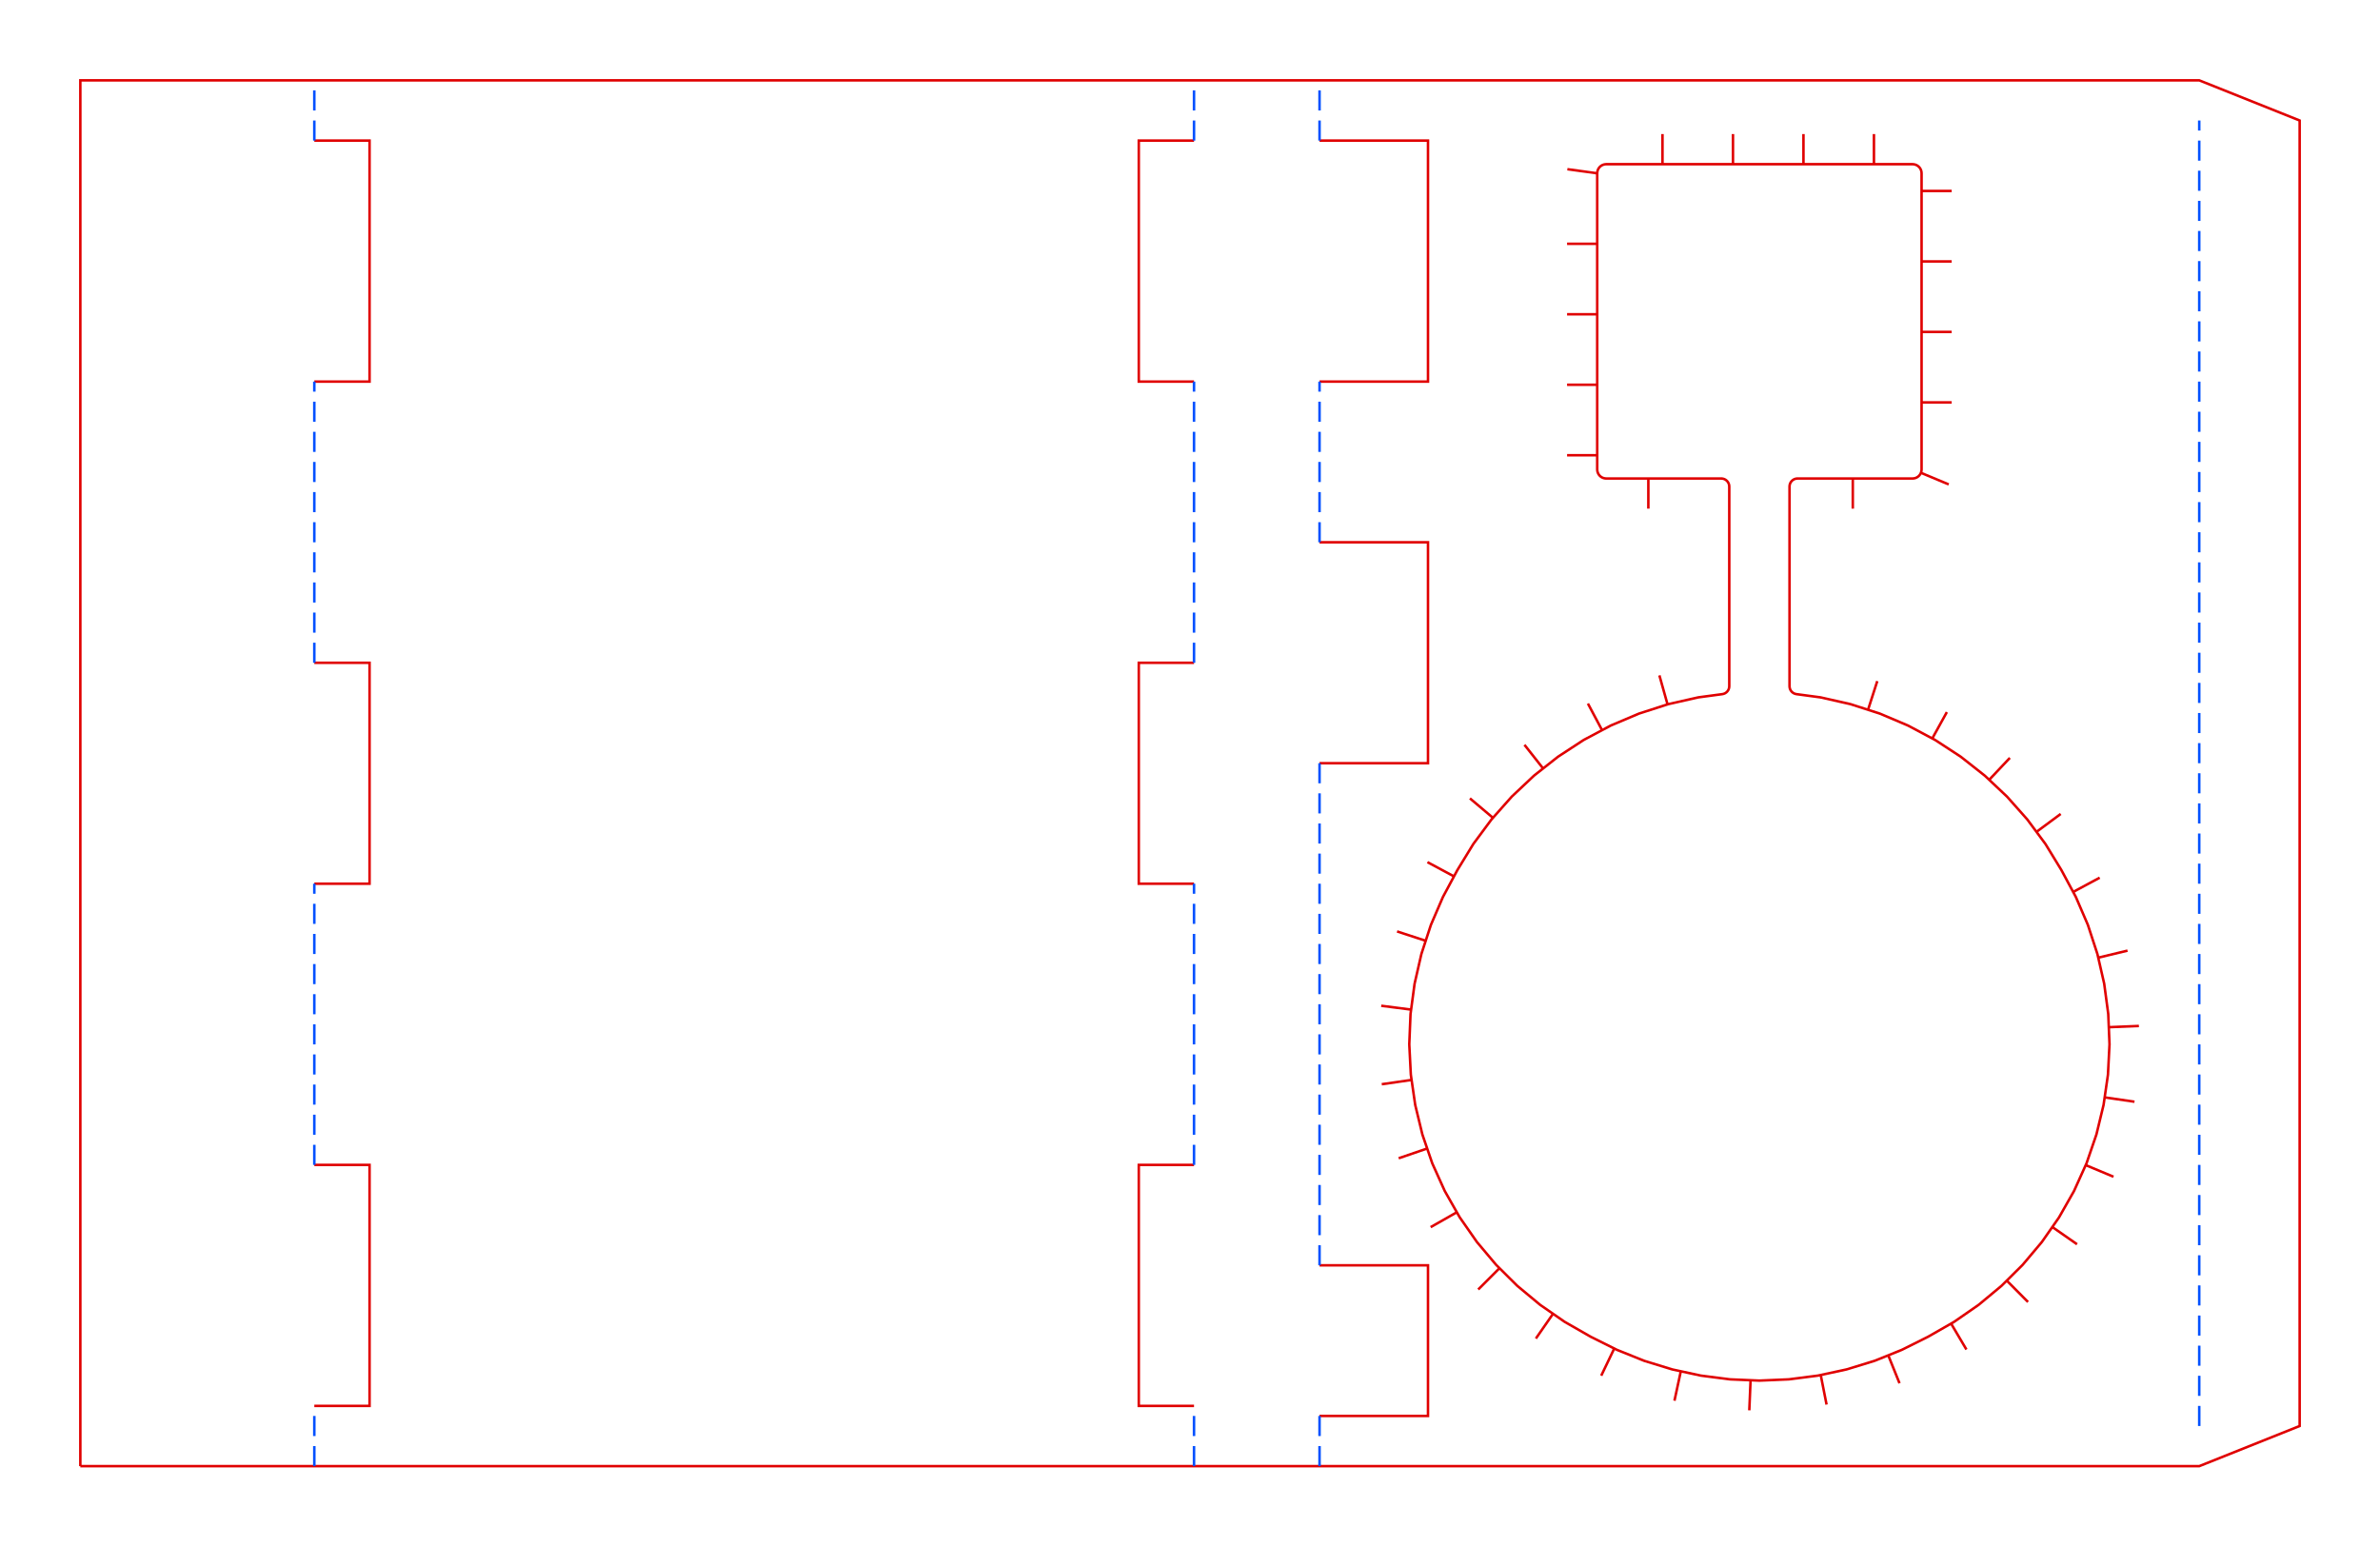
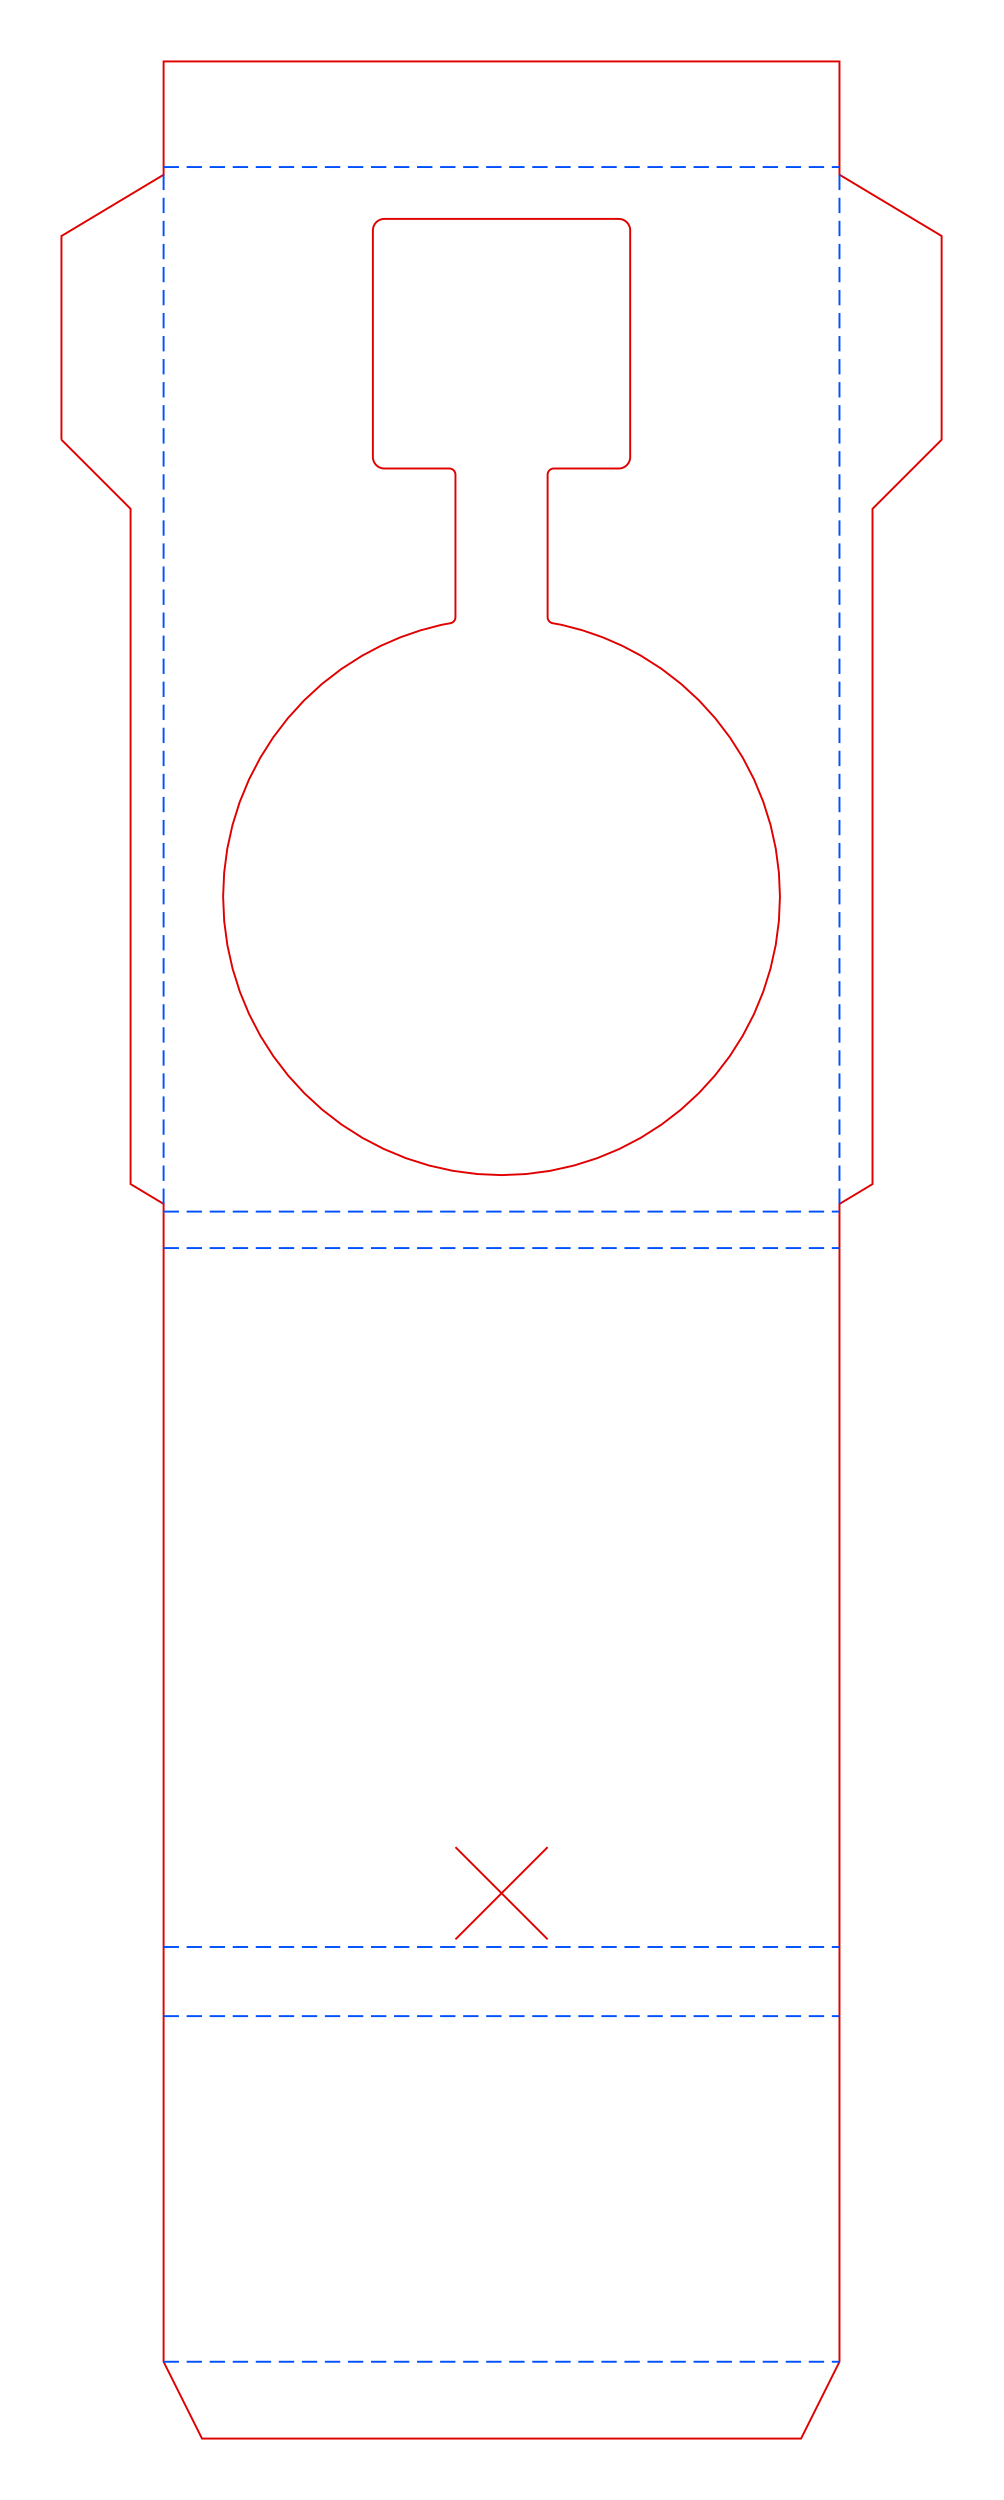
- <svg xmlns="http://www.w3.org/2000/svg" width="237.00mm" height="154.00mm" viewBox="0 0 237.00 154.00">
+ <svg xmlns="http://www.w3.org/2000/svg" width="130.60mm" height="325.50mm" viewBox="0 0 130.60 325.50">
  <g id="SCHNEIDEN" fill="none" stroke="#e00000" stroke-width="0.25">
-     <path d="M8.000,146.000 L8.000,8.000 L219.000,8.000 L229.000,12.000 L229.000,142.000 L219.000,146.000 L8.000,146.000" />
-     <path d="M140.338,104.038 L140.337,103.964 L140.459,101.002 L140.466,100.928 L140.860,97.991 L140.873,97.918 L141.535,95.027 L141.555,94.957 L142.477,92.139 L142.502,92.071 L143.677,89.345 L143.707,89.283 L145.117,86.658 L145.140,86.619 L146.695,84.075 L146.734,84.016 L148.503,81.628 L148.548,81.573 L150.521,79.350 L150.570,79.299 L152.733,77.260 L152.787,77.214 L155.122,75.375 L155.180,75.333 L157.668,73.708 L157.729,73.672 L160.366,72.267 L160.431,72.236 L163.181,71.071 L163.248,71.046 L166.093,70.130 L166.162,70.111 L169.076,69.452 L169.146,69.439 L171.487,69.125 L171.582,69.107 L171.655,69.086 L171.727,69.059 L171.795,69.024 L171.859,68.983 L171.920,68.936 L171.976,68.884 L172.026,68.826 L172.071,68.764 L172.109,68.698 L172.141,68.628 L172.166,68.556 L172.184,68.481 L172.195,68.406 L172.200,68.310 L172.200,48.469 L172.195,48.371 L172.184,48.294 L172.165,48.218 L172.138,48.144 L172.105,48.073 L172.064,48.006 L172.018,47.943 L171.965,47.885 L171.907,47.832 L171.844,47.785 L171.777,47.745 L171.706,47.711 L171.632,47.685 L171.556,47.666 L171.478,47.654 L171.380,47.650 L159.982,47.650 L159.937,47.648 L159.894,47.646 L159.805,47.636 L159.794,47.634 L159.706,47.614 L159.695,47.611 L159.611,47.581 L159.600,47.577 L159.520,47.538 L159.511,47.533 L159.434,47.485 L159.426,47.479 L159.355,47.423 L159.347,47.416 L159.284,47.352 L159.276,47.344 L159.221,47.274 L159.214,47.264 L159.166,47.189 L159.161,47.179 L159.122,47.098 L159.118,47.088 L159.088,47.003 L159.085,46.992 L159.065,46.905 L159.064,46.894 L159.054,46.805 L159.051,46.762 L159.050,46.718 L159.050,17.282 L159.051,17.237 L159.054,17.194 L159.064,17.105 L159.066,17.094 L159.086,17.006 L159.089,16.996 L159.118,16.911 L159.122,16.901 L159.161,16.820 L159.167,16.810 L159.214,16.735 L159.221,16.726 L159.277,16.655 L159.284,16.647 L159.347,16.584 L159.356,16.576 L159.426,16.521 L159.435,16.514 L159.511,16.466 L159.520,16.461 L159.602,16.422 L159.612,16.418 L159.696,16.389 L159.707,16.385 L159.794,16.366 L159.805,16.364 L159.894,16.354 L159.937,16.351 L159.982,16.350 L190.418,16.350 L190.463,16.351 L190.506,16.354 L190.595,16.364 L190.606,16.366 L190.694,16.386 L190.704,16.389 L190.789,16.418 L190.799,16.422 L190.880,16.462 L190.889,16.467 L190.966,16.515 L190.975,16.521 L191.044,16.577 L191.053,16.584 L191.116,16.648 L191.123,16.656 L191.180,16.726 L191.186,16.735 L191.233,16.811 L191.239,16.821 L191.278,16.902 L191.282,16.912 L191.312,16.996 L191.315,17.007 L191.335,17.095 L191.336,17.105 L191.346,17.194 L191.349,17.238 L191.350,17.282 L191.350,46.718 L191.349,46.763 L191.346,46.805 L191.336,46.895 L191.334,46.906 L191.315,46.993 L191.311,47.004 L191.282,47.089 L191.278,47.098 L191.238,47.180 L191.233,47.189 L191.186,47.265 L191.179,47.274 L191.123,47.344 L191.116,47.353 L191.052,47.416 L191.044,47.423 L190.974,47.480 L190.966,47.485 L190.888,47.534 L190.879,47.539 L190.799,47.577 L190.788,47.582 L190.704,47.611 L190.693,47.614 L190.606,47.634 L190.595,47.636 L190.506,47.646 L190.463,47.648 L190.418,47.650 L179.020,47.650 L178.922,47.654 L178.844,47.666 L178.768,47.685 L178.694,47.711 L178.623,47.745 L178.556,47.785 L178.493,47.832 L178.435,47.885 L178.382,47.943 L178.336,48.006 L178.295,48.073 L178.262,48.144 L178.235,48.218 L178.216,48.294 L178.205,48.371 L178.200,48.469 L178.200,68.310 L178.205,68.406 L178.216,68.481 L178.234,68.556 L178.259,68.628 L178.291,68.698 L178.329,68.764 L178.374,68.826 L178.424,68.884 L178.480,68.936 L178.541,68.983 L178.605,69.024 L178.673,69.059 L178.745,69.086 L178.818,69.107 L178.913,69.125 L181.254,69.439 L181.324,69.452 L184.238,70.111 L184.307,70.130 L187.150,71.046 L187.217,71.070 L189.968,72.235 L190.032,72.266 L192.671,73.672 L192.732,73.708 L195.220,75.333 L195.278,75.375 L197.613,77.214 L197.667,77.260 L199.828,79.298 L199.878,79.349 L201.851,81.571 L201.896,81.626 L203.665,84.016 L203.705,84.075 L205.259,86.618 L205.281,86.656 L206.693,89.283 L206.723,89.345 L207.897,92.069 L207.922,92.136 L208.845,94.957 L208.865,95.027 L209.527,97.917 L209.540,97.990 L209.934,100.928 L209.941,101.002 L210.063,103.962 L210.062,104.036 L209.911,106.989 L209.903,107.063 L209.479,109.987 L209.465,110.060 L208.770,112.934 L208.749,113.005 L207.790,115.801 L207.763,115.870 L206.547,118.564 L206.514,118.630 L205.053,121.200 L205.014,121.262 L203.355,123.641 L203.311,123.699 L201.443,125.919 L201.395,125.972 L199.336,128.017 L199.283,128.065 L197.051,129.920 L196.995,129.962 L194.608,131.615 L194.550,131.652 L192.022,133.099 L191.982,133.121 L189.416,134.401 L189.358,134.428 L186.707,135.496 L186.643,135.518 L183.913,136.356 L183.847,136.374 L181.055,136.977 L180.988,136.988 L178.156,137.352 L178.088,137.357 L175.235,137.479 L175.167,137.479 L172.313,137.357 L172.245,137.352 L169.412,136.988 L169.345,136.977 L166.554,136.374 L166.488,136.357 L163.758,135.519 L163.694,135.496 L161.043,134.428 L160.985,134.402 L158.419,133.121 L158.379,133.100 L155.850,131.652 L155.792,131.616 L153.405,129.962 L153.349,129.920 L151.117,128.065 L151.064,128.017 L149.005,125.972 L148.957,125.919 L147.089,123.699 L147.045,123.641 L145.387,121.262 L145.347,121.200 L143.886,118.630 L143.853,118.564 L142.637,115.870 L142.610,115.801 L141.651,113.005 L141.630,112.934 L140.935,110.062 L140.921,109.989 L140.497,107.064 L140.489,106.990 L140.338,104.038" />
-     <path d="M31.300,140.000 L36.800,140.000 L36.800,116.000 L31.300,116.000" />
-     <path d="M31.300,88.000 L36.800,88.000 L36.800,66.000 L31.300,66.000" />
-     <path d="M31.300,38.000 L36.800,38.000 L36.800,14.000 L31.300,14.000" />
-     <path d="M118.900,140.000 L113.400,140.000 L113.400,116.000 L118.900,116.000" />
-     <path d="M118.900,88.000 L113.400,88.000 L113.400,66.000 L118.900,66.000" />
-     <path d="M118.900,38.000 L113.400,38.000 L113.400,14.000 L118.900,14.000" />
-     <path d="M131.400,141.000 L142.200,141.000 L142.200,126.000 L131.400,126.000" />
-     <path d="M131.400,76.000 L142.200,76.000 L142.200,54.000 L131.400,54.000" />
-     <path d="M131.400,38.000 L142.200,38.000 L142.200,14.000 L131.400,14.000" />
-     <path d="M140.518,100.535 L137.543,100.154" />
-     <path d="M141.971,93.684 L139.120,92.751" />
-     <path d="M144.788,87.272 L142.145,85.852" />
-     <path d="M148.668,81.437 L146.376,79.502" />
-     <path d="M153.662,76.525 L151.806,74.168" />
-     <path d="M159.535,72.710 L158.124,70.062" />
-     <path d="M166.053,70.143 L165.242,67.255" />
-     <path d="M164.142,47.650 L164.142,50.650" />
-     <path d="M159.050,45.333 L156.050,45.333" />
-     <path d="M159.050,38.314 L156.050,38.314" />
-     <path d="M159.050,31.296 L156.050,31.296" />
-     <path d="M159.050,24.277 L156.050,24.277" />
-     <path d="M159.051,17.258 L156.079,16.849" />
-     <path d="M165.550,16.350 L165.550,13.350" />
-     <path d="M172.569,16.350 L172.569,13.350" />
-     <path d="M179.588,16.350 L179.588,13.350" />
-     <path d="M186.607,16.350 L186.607,13.350" />
-     <path d="M191.350,19.015 L194.350,19.015" />
-     <path d="M191.350,26.034 L194.350,26.034" />
-     <path d="M191.350,33.053 L194.350,33.053" />
-     <path d="M191.350,40.072 L194.350,40.072" />
-     <path d="M191.284,47.082 L194.053,48.238" />
-     <path d="M184.501,47.650 L184.501,50.650" />
-     <path d="M186.019,70.681 L186.939,67.826" />
-     <path d="M192.416,73.536 L193.868,70.911" />
-     <path d="M198.083,77.653 L200.141,75.470" />
-     <path d="M202.793,82.837 L205.204,81.052" />
-     <path d="M206.444,88.820 L209.087,87.400" />
-     <path d="M208.942,95.364 L211.859,94.663" />
-     <path d="M209.994,102.288 L212.991,102.164" />
-     <path d="M209.582,109.278 L212.551,109.709" />
-     <path d="M207.694,116.022 L210.462,117.180" />
-     <path d="M204.369,122.186 L206.830,123.902" />
-     <path d="M199.834,127.522 L201.948,129.651" />
-     <path d="M194.289,131.801 L195.816,134.384" />
-     <path d="M188.032,134.962 L189.153,137.744" />
-     <path d="M181.307,136.922 L181.889,139.865" />
-     <path d="M174.322,137.443 L174.195,140.440" />
-     <path d="M167.375,136.551 L166.742,139.484" />
-     <path d="M160.747,134.283 L159.451,136.989" />
-     <path d="M154.651,130.825 L152.942,133.291" />
-     <path d="M149.319,126.284 L147.199,128.407" />
-     <path d="M145.072,120.715 L142.464,122.198" />
-     <path d="M142.118,114.367 L139.280,115.340" />
-     <path d="M140.566,107.539 L137.596,107.967" />
+     <path d="M8.000,57.250 L8.000,57.250 L8.000,30.730 L8.000,30.730 L8.000,30.730 L21.300,22.750 L21.300,22.750 L21.300,22.750 L21.300,22.750 L21.300,22.750 L21.300,22.750 L21.300,22.750 L21.300,22.750 L21.300,22.750 L21.300,22.750 L21.300,22.749 L21.300,8.000 L21.300,8.000 L21.300,8.000 L109.300,8.000 L109.300,8.000 L109.300,8.000 L109.300,22.749 L109.300,22.750 L109.300,22.750 L109.300,22.750 L109.300,22.750 L109.300,22.750 L109.300,22.750 L109.300,22.750 L109.300,22.750 L109.300,22.750 L109.300,22.750 L122.600,30.730 L122.600,30.730 L122.600,30.730 L122.600,57.250 L122.600,57.250 L122.600,57.250 L113.600,66.250 L113.600,66.250 L113.600,66.250 L113.600,66.250 L113.600,66.250 L113.600,66.250 L113.600,66.250 L113.600,66.250 L113.600,66.250 L113.600,154.170 L113.600,154.170 L113.600,154.170 L109.300,156.750 L109.300,156.750 L109.300,156.750 L109.300,156.750 L109.300,156.750 L109.300,156.750 L109.300,156.750 L109.300,156.750 L109.300,156.750 L109.300,156.750 L109.300,156.751 L109.300,307.500 L109.300,307.500 L109.300,307.500 L109.300,307.500 L109.300,307.500 L104.300,317.500 L104.300,317.500 L104.300,317.500 L26.300,317.500 L26.300,317.500 L26.300,317.500 L21.300,307.500 L21.300,307.500 L21.300,307.500 L21.300,307.500 L21.300,307.500 L21.300,156.751 L21.300,156.750 L21.300,156.750 L21.300,156.750 L21.300,156.750 L21.300,156.750 L21.300,156.750 L21.300,156.750 L21.300,156.750 L21.300,156.750 L21.300,156.750 L17.000,154.170 L17.000,154.170 L17.000,154.170 L17.000,66.250 L17.000,66.250 L17.000,66.250 L17.000,66.250 L17.000,66.250 L17.000,66.250 L17.000,66.250 L17.000,66.250 L17.000,66.250 L8.000,57.250 L8.000,57.250" />
+     <path d="M29.051,116.785 L29.051,116.715 L29.183,113.655 L29.189,113.586 L29.587,110.540 L29.599,110.472 L30.261,107.463 L30.279,107.396 L31.205,104.441 L31.229,104.375 L32.416,101.498 L32.446,101.434 L33.890,98.656 L33.925,98.596 L35.550,96.039 L35.590,95.983 L37.442,93.557 L37.487,93.504 L39.559,91.228 L39.608,91.179 L41.889,89.075 L41.943,89.029 L44.423,87.117 L44.481,87.076 L47.146,85.374 L47.203,85.341 L49.574,84.090 L49.628,84.064 L52.105,82.988 L52.162,82.965 L54.729,82.077 L54.787,82.059 L57.430,81.366 L57.490,81.352 L58.623,81.147 L58.720,81.124 L58.795,81.099 L58.867,81.066 L58.936,81.026 L59.000,80.979 L59.059,80.927 L59.113,80.868 L59.161,80.805 L59.202,80.737 L59.237,80.665 L59.264,80.591 L59.283,80.514 L59.295,80.435 L59.300,80.336 L59.300,61.819 L59.295,61.721 L59.284,61.644 L59.265,61.568 L59.238,61.494 L59.205,61.423 L59.164,61.356 L59.118,61.293 L59.065,61.235 L59.007,61.182 L58.944,61.135 L58.877,61.095 L58.806,61.061 L58.732,61.035 L58.656,61.016 L58.578,61.004 L58.480,61.000 L50.065,61.000 L50.021,60.998 L49.927,60.993 L49.838,60.983 L49.761,60.970 L49.673,60.950 L49.598,60.928 L49.514,60.899 L49.441,60.869 L49.361,60.831 L49.292,60.793 L49.214,60.744 L49.151,60.699 L49.081,60.643 L49.023,60.591 L48.960,60.528 L48.907,60.469 L48.852,60.399 L48.806,60.335 L48.758,60.260 L48.720,60.191 L48.681,60.109 L48.651,60.037 L48.621,59.952 L48.600,59.876 L48.580,59.789 L48.566,59.712 L48.556,59.623 L48.551,59.530 L48.550,59.485 L48.550,30.016 L48.551,29.971 L48.556,29.877 L48.566,29.788 L48.580,29.711 L48.600,29.623 L48.621,29.548 L48.651,29.463 L48.681,29.391 L48.720,29.310 L48.758,29.241 L48.805,29.165 L48.851,29.101 L48.907,29.031 L48.959,28.972 L49.022,28.909 L49.081,28.857 L49.151,28.801 L49.215,28.756 L49.291,28.708 L49.359,28.670 L49.441,28.631 L49.513,28.601 L49.597,28.571 L49.673,28.550 L49.760,28.530 L49.838,28.517 L49.927,28.507 L50.021,28.501 L50.065,28.500 L80.534,28.500 L80.550,28.500 L80.551,28.500 L80.580,28.501 L80.673,28.507 L80.762,28.517 L80.839,28.530 L80.927,28.550 L81.002,28.571 L81.086,28.601 L81.159,28.631 L81.241,28.670 L81.309,28.708 L81.385,28.756 L81.448,28.801 L81.518,28.856 L81.577,28.909 L81.641,28.972 L81.693,29.031 L81.749,29.101 L81.795,29.165 L81.842,29.241 L81.880,29.310 L81.919,29.391 L81.949,29.463 L81.979,29.548 L82.000,29.623 L82.020,29.710 L82.034,29.788 L82.044,29.877 L82.049,29.969 L82.050,30.014 L82.050,59.483 L82.049,59.527 L82.044,59.622 L82.033,59.712 L82.020,59.789 L82.001,59.876 L81.979,59.952 L81.949,60.036 L81.919,60.109 L81.880,60.191 L81.842,60.259 L81.795,60.334 L81.749,60.398 L81.694,60.468 L81.641,60.527 L81.578,60.590 L81.520,60.643 L81.449,60.699 L81.386,60.744 L81.308,60.793 L81.240,60.830 L81.160,60.869 L81.087,60.899 L81.003,60.928 L80.927,60.950 L80.840,60.970 L80.762,60.983 L80.673,60.993 L80.579,60.998 L80.535,61.000 L72.120,61.000 L72.022,61.004 L71.944,61.016 L71.868,61.035 L71.794,61.061 L71.723,61.095 L71.656,61.135 L71.593,61.182 L71.535,61.235 L71.482,61.293 L71.436,61.356 L71.395,61.423 L71.362,61.494 L71.335,61.568 L71.316,61.644 L71.305,61.721 L71.300,61.819 L71.300,80.336 L71.305,80.435 L71.317,80.514 L71.336,80.591 L71.363,80.665 L71.398,80.737 L71.439,80.805 L71.487,80.868 L71.541,80.927 L71.600,80.979 L71.664,81.026 L71.733,81.066 L71.805,81.099 L71.880,81.124 L71.977,81.147 L73.107,81.352 L73.167,81.365 L75.809,82.058 L75.868,82.076 L78.437,82.965 L78.457,82.973 L78.458,82.973 L78.495,82.988 L80.972,84.064 L81.026,84.090 L83.397,85.341 L83.454,85.374 L86.119,87.076 L86.177,87.117 L88.657,89.029 L88.711,89.075 L90.992,91.179 L91.041,91.228 L93.113,93.504 L93.158,93.557 L95.010,95.983 L95.050,96.039 L96.675,98.596 L96.710,98.656 L98.154,101.434 L98.184,101.498 L99.371,104.375 L99.395,104.441 L100.321,107.395 L100.339,107.462 L101.001,110.472 L101.013,110.540 L101.410,113.586 L101.416,113.655 L101.549,116.715 L101.549,116.785 L101.414,119.873 L101.408,119.942 L101.005,123.004 L100.993,123.073 L100.325,126.088 L100.307,126.155 L99.379,129.102 L99.355,129.168 L98.172,132.028 L98.142,132.092 L96.710,134.844 L96.675,134.904 L95.033,137.484 L94.994,137.541 L93.128,139.979 L93.084,140.032 L91.005,142.309 L90.955,142.358 L88.675,144.456 L88.621,144.501 L86.153,146.400 L86.095,146.441 L83.456,148.124 L83.395,148.159 L80.677,149.576 L80.614,149.605 L77.772,150.786 L77.706,150.810 L74.759,151.743 L74.691,151.761 L71.664,152.436 L71.595,152.448 L68.514,152.856 L68.444,152.862 L65.336,152.999 L65.265,152.999 L62.157,152.862 L62.087,152.856 L59.005,152.448 L58.936,152.436 L55.909,151.761 L55.841,151.743 L52.894,150.810 L52.829,150.786 L49.986,149.605 L49.923,149.576 L47.206,148.160 L47.145,148.125 L44.505,146.441 L44.448,146.400 L41.979,144.501 L41.926,144.456 L39.645,142.359 L39.596,142.309 L37.516,140.032 L37.472,139.979 L35.606,137.541 L35.567,137.484 L33.925,134.904 L33.890,134.844 L32.458,132.092 L32.429,132.029 L31.245,129.168 L31.221,129.103 L30.293,126.155 L30.275,126.088 L29.607,123.073 L29.595,123.004 L29.192,119.942 L29.186,119.873 L29.051,116.785" />
+     <path d="M59.300,252.500 L71.300,240.500" />
+     <path d="M59.300,240.500 L71.300,252.500" />
  </g>
  <g id="RILLEN" fill="none" stroke="#0050ff" stroke-width="0.25" stroke-dasharray="2,1">
-     <path d="M31.300,146.000 L31.300,140.000" />
-     <path d="M31.300,116.000 L31.300,88.000" />
-     <path d="M31.300,66.000 L31.300,38.000" />
-     <path d="M31.300,14.000 L31.300,8.000" />
-     <path d="M118.900,146.000 L118.900,140.000" />
-     <path d="M118.900,116.000 L118.900,88.000" />
-     <path d="M118.900,66.000 L118.900,38.000" />
-     <path d="M118.900,14.000 L118.900,8.000" />
-     <path d="M131.400,146.000 L131.400,141.000" />
-     <path d="M131.400,126.000 L131.400,76.000" />
-     <path d="M131.400,54.000 L131.400,38.000" />
-     <path d="M131.400,14.000 L131.400,8.000" />
-     <path d="M219.000,142.000 L219.000,12.000" />
+     <path d="M21.300,307.500 L109.300,307.500" />
+     <path d="M21.300,262.500 L109.300,262.500" />
+     <path d="M21.300,253.500 L109.300,253.500" />
+     <path d="M21.300,162.500 L109.300,162.500" />
+     <path d="M21.300,157.750 L109.300,157.750" />
+     <path d="M21.300,21.750 L109.300,21.750" />
+     <path d="M21.300,156.750 L21.300,22.750" />
+     <path d="M109.300,156.750 L109.300,22.750" />
  </g>
</svg>
